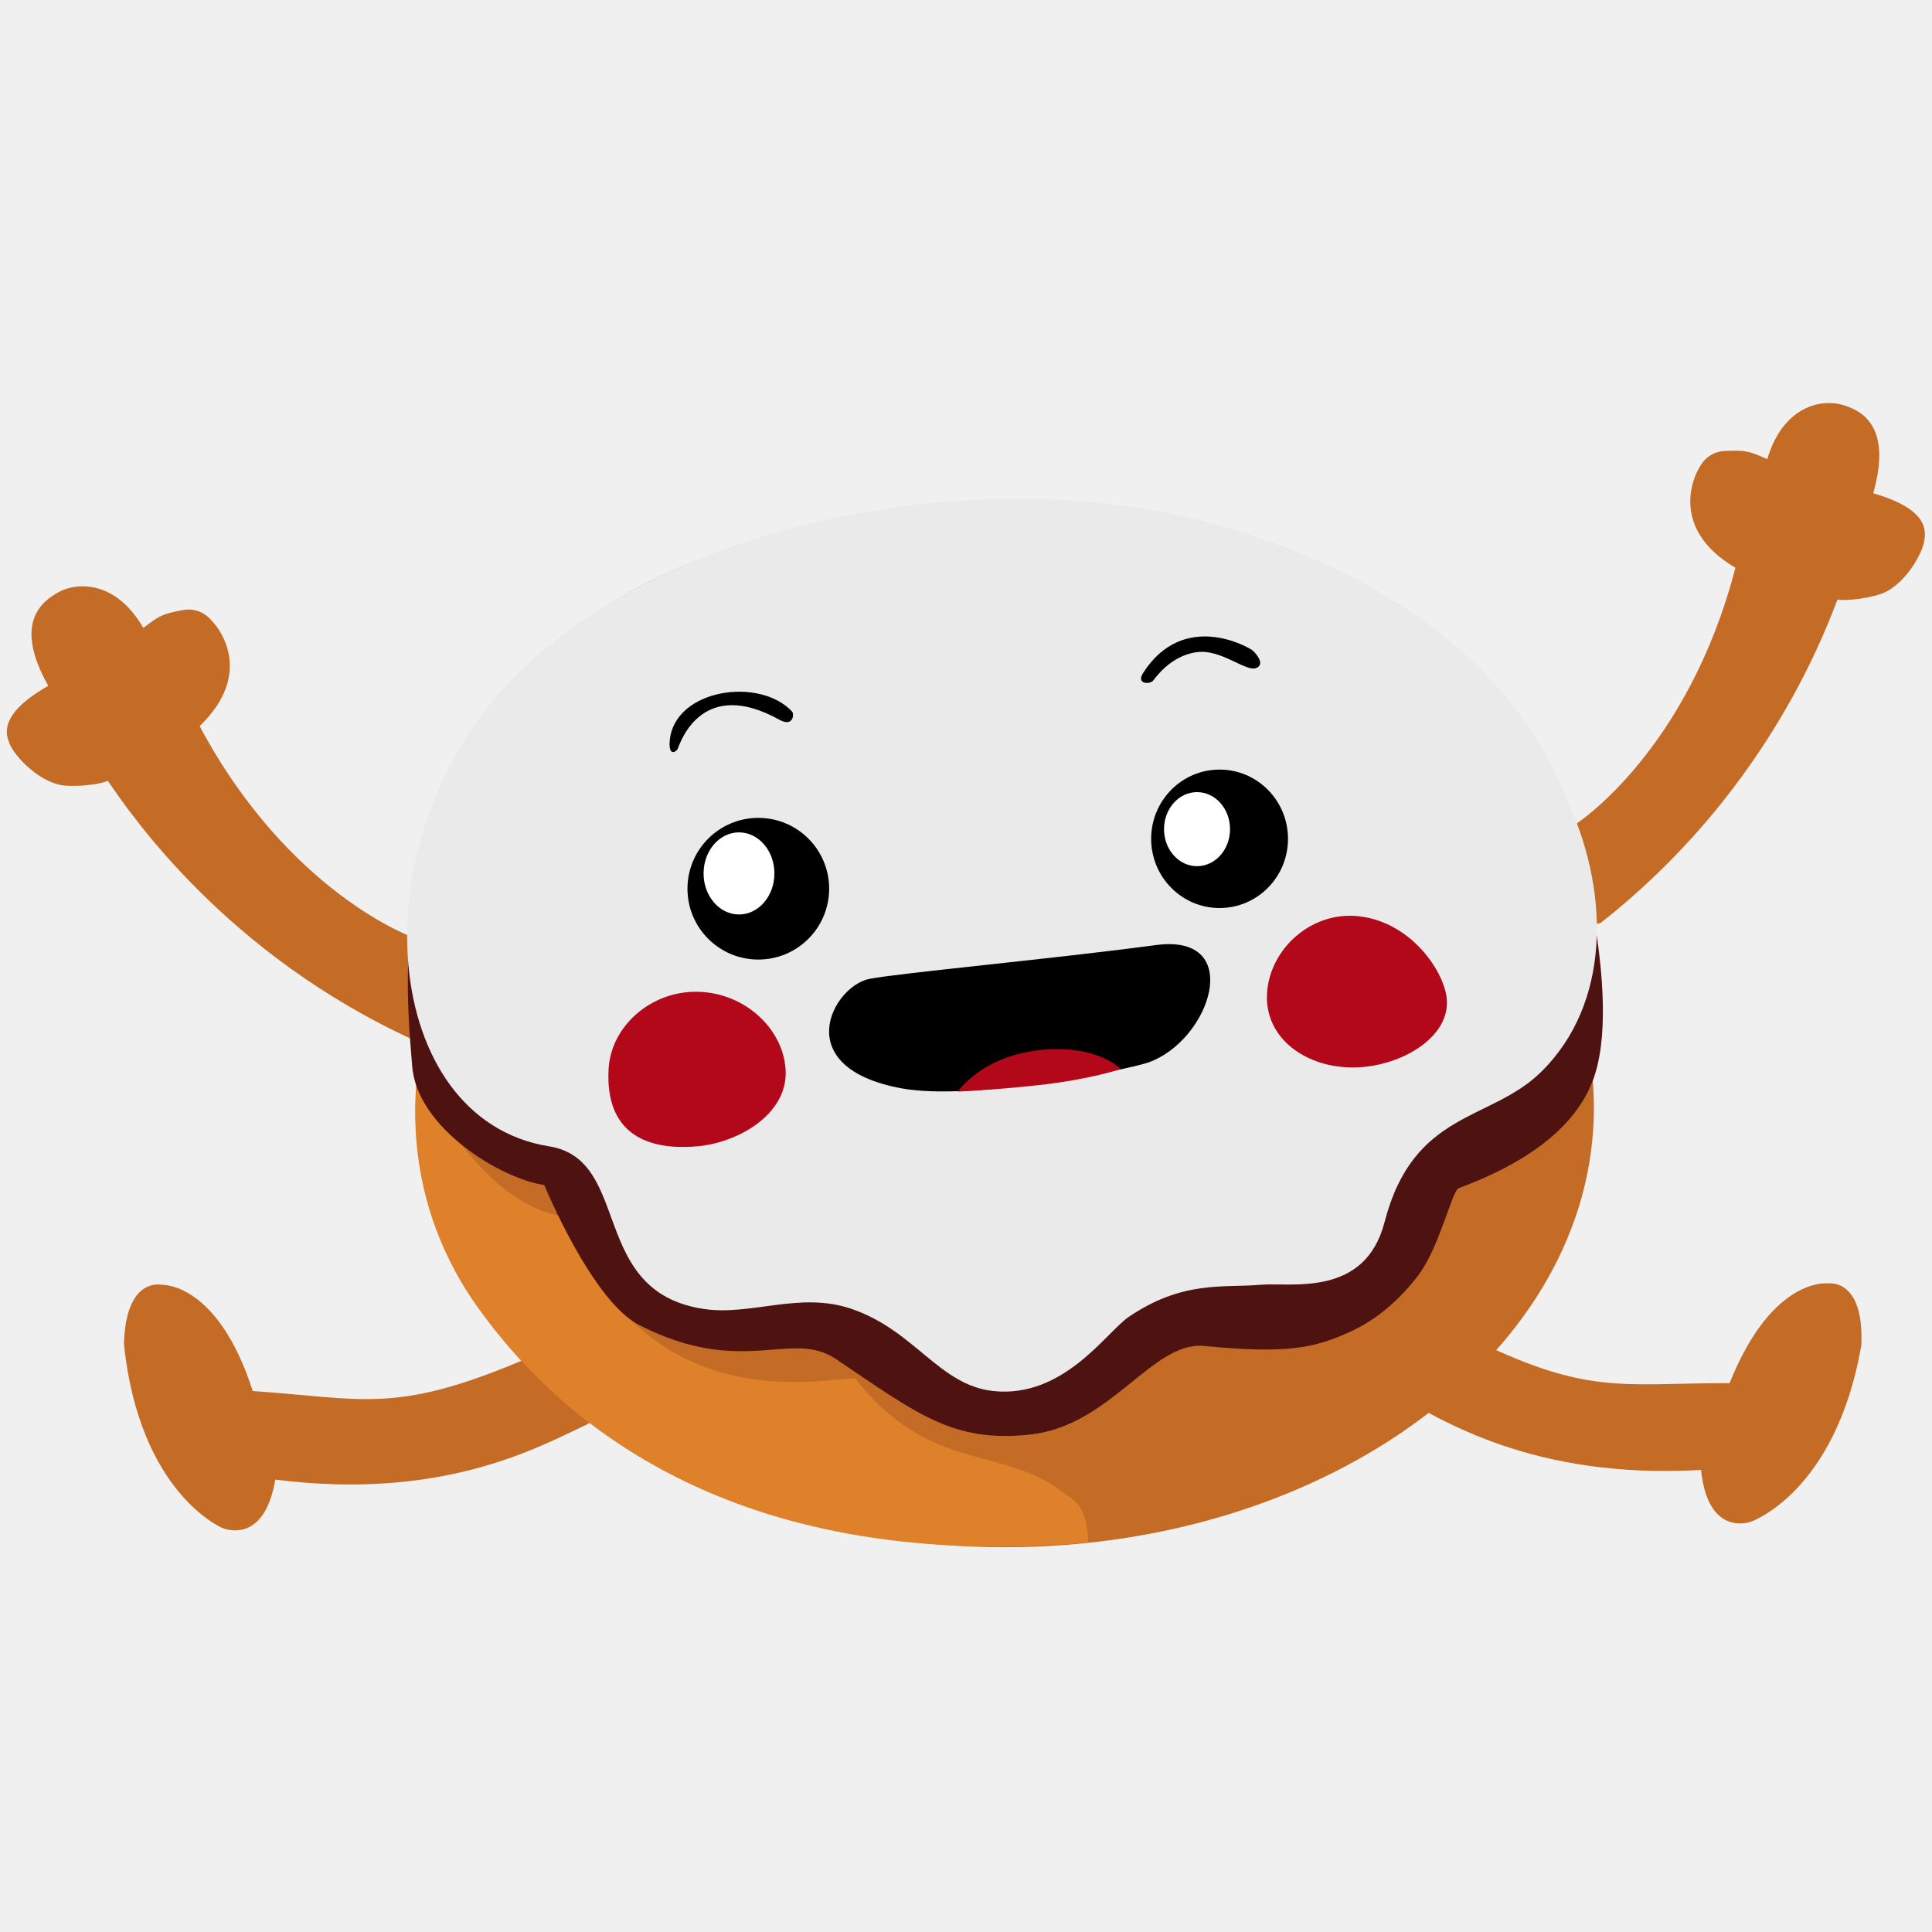
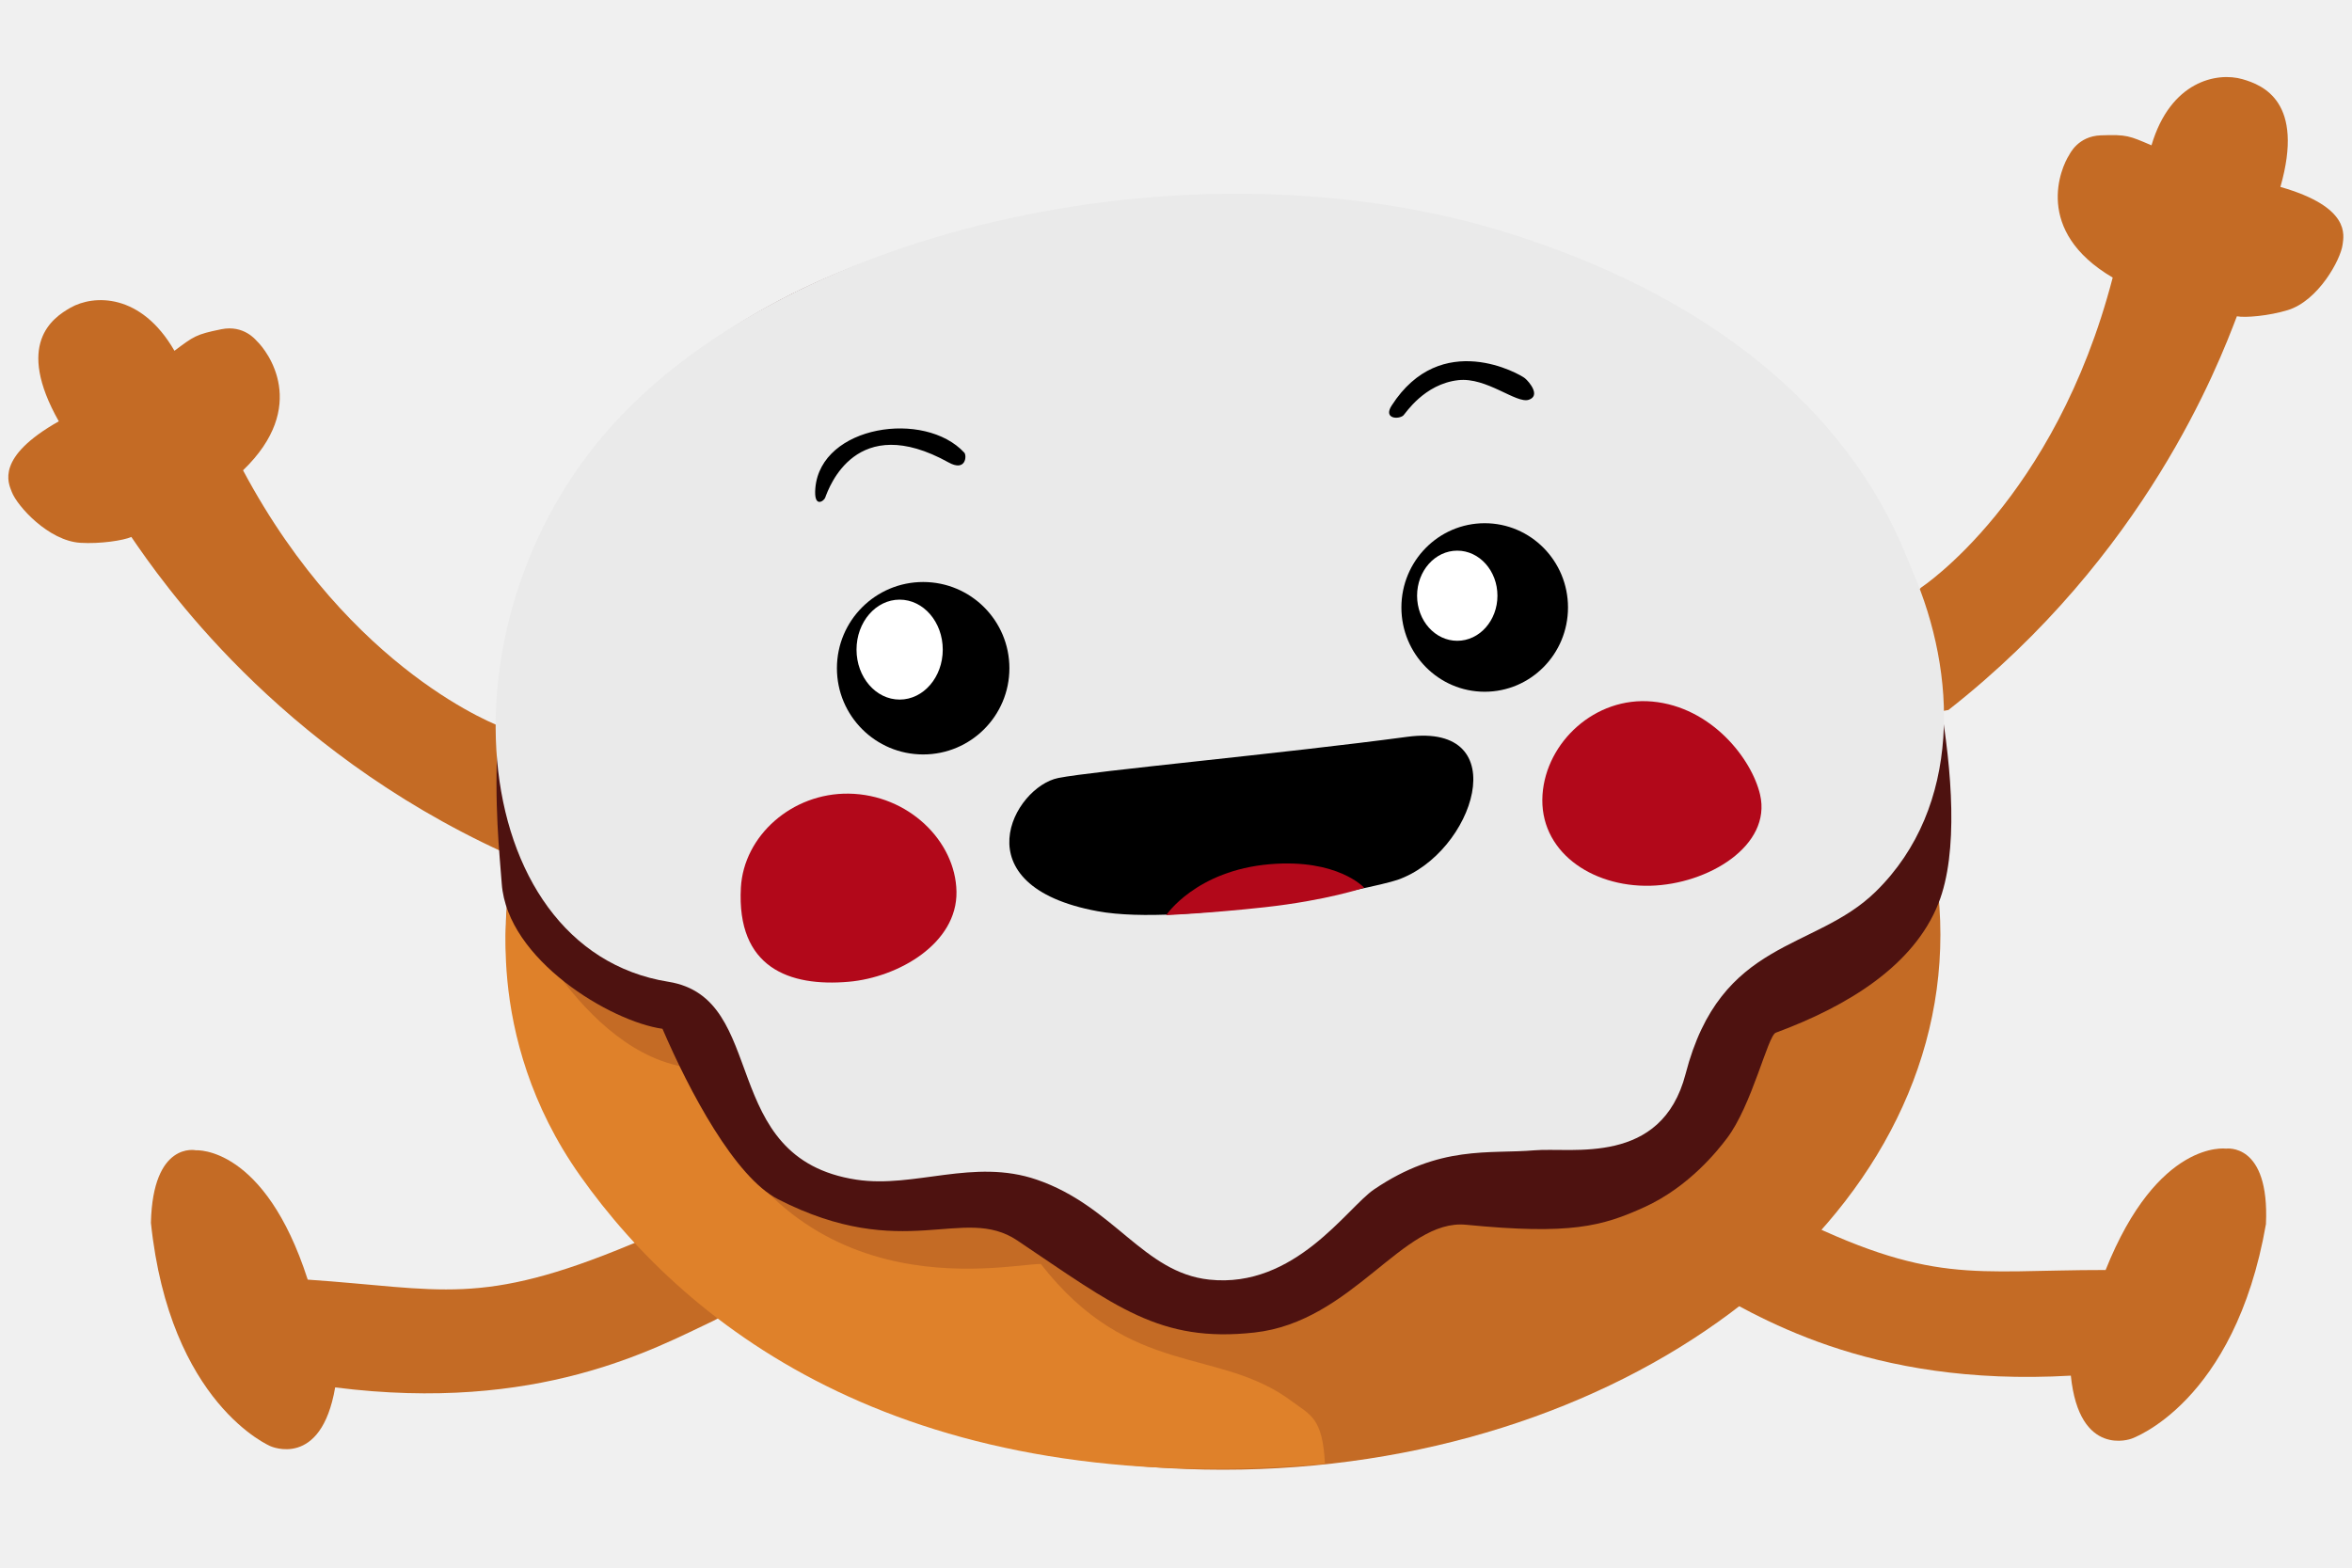
- <svg xmlns="http://www.w3.org/2000/svg" width="1200" height="1200" viewBox="0 0 1200 1200">
-   <path id="Left-leg" fill="#c46b25" fill-rule="evenodd" stroke="none" d="M 100 798 C 100 798 134.953 795.512 157 864 C 225.344 868.658 244.695 878.187 322 846 C 399.678 813.658 392.163 871.722 364 885 C 333.871 899.205 274.592 932.148 171 919 C 163.822 960.819 138 949 138 949 C 138 949 86.645 927.582 77 835 C 77.965 793.105 100 798 100 798 Z" />
-   <path id="Right-leg" fill="#c46b25" fill-rule="evenodd" stroke="none" d="M 1135.691 797.159 C 1135.691 797.159 1100.991 792.277 1074.294 859.089 C 1005.791 859.044 985.832 867.222 910.919 829.803 C 835.645 792.204 839.156 850.647 866.341 865.827 C 895.423 882.067 952.3 919.003 1056.551 912.998 C 1060.84 955.211 1087.413 945.193 1087.413 945.193 C 1087.413 945.193 1140.117 927.352 1156.096 835.651 C 1158.011 793.788 1135.691 797.159 1135.691 797.159 Z" />
-   <path id="Left-arm" fill="#c46b25" fill-rule="evenodd" stroke="none" d="M 256 582 C 256 582 179.195 554.51 124 451 C 157.951 418.257 136.495 390.216 131 385 C 130.552 384.574 124.415 376.702 113 379 C 99.799 381.658 98.859 382.679 89 390 C 71.868 360.308 47.693 361.382 36 368 C 26.484 373.385 7.78 386.642 30 426 C -2.448 444.316 4.265 457.44 6 462 C 8.776 469.298 24.778 486.99 41 488 C 51.012 488.623 63.037 486.816 67 485 C 82.034 506.968 140.745 592.746 257 646 C 359.017 641.649 256 582 256 582 Z" />
-   <path id="Right-arm" fill="#c46b25" fill-rule="evenodd" stroke="none" d="M 980.136 510.844 C 980.136 510.844 1048.401 466.182 1077.905 352.647 C 1037.247 328.735 1051.564 296.46 1055.69 290.105 C 1056.026 289.586 1060.155 280.498 1071.792 280.068 C 1085.249 279.571 1086.401 280.344 1097.696 285.161 C 1107.423 252.29 1131.181 247.691 1144.096 251.396 C 1154.605 254.411 1175.888 262.934 1163.471 306.392 C 1199.297 316.626 1195.834 330.955 1195.212 335.794 C 1194.217 343.538 1182.787 364.478 1167.249 369.247 C 1157.659 372.19 1145.545 373.241 1141.267 372.4 C 1131.777 397.27 1094.714 494.385 994.105 573.308 C 893.892 592.894 980.136 510.844 980.136 510.844 Z" />
-   <path id="Dough" fill="#c46b25" fill-rule="evenodd" stroke="none" d="M 990 688 C 990 537.226 826.136 415 624 415 C 421.864 415 258 537.226 258 688 C 258 838.774 421.864 961 624 961 C 826.136 961 990 838.774 990 688 Z" />
-   <path id="Dough-shadow-light" fill="#df812a" fill-rule="evenodd" stroke="none" d="M 260 666 C 260 666 244.969 738.87 296 811 C 351.677 889.696 463.796 976.783 676 958 C 674.797 934.453 668.688 933.214 659 926 C 621.415 898.012 576.858 914.719 531 856 C 511.452 856.273 399.056 882.419 353 756 C 295.949 749.84 260 666 260 666 Z" />
-   <path id="Dough-top" fill="#4e1210" fill-rule="evenodd" stroke="none" d="M 600 312 C 611.001 311.298 881.972 293.937 975 504 C 975 504 1009.714 619.763 989 672 C 976.407 703.756 942.833 724.385 906 738 C 901.922 739.508 893.912 775.079 881 792 C 876.709 797.623 862.073 816.494 839 827 C 817.427 836.823 801.207 841.22 748 836 C 715.726 832.834 690.261 885.459 640 891 C 591.589 896.336 569.299 877.744 519 844 C 491.436 825.508 461.242 855.826 397 823 C 374.948 811.732 351.695 767.859 338 736 C 311.709 732.342 258.841 700.829 256 662 C 251.763 604.088 216.553 343.736 600 312" />
-   <path id="Glaze" fill="#eaeaea" fill-rule="evenodd" stroke="none" d="M 617 864 C 660.669 868.654 687.348 827.273 701 818 C 734.742 795.08 759.759 800.007 783 798 C 801.758 796.38 847.786 806.202 860 759 C 877.94 689.666 925.692 696.658 957 666 C 1001.248 622.67 998.352 554.391 976 503 C 967.856 484.275 936.416 383.708 773 331 C 617.352 280.797 412.458 323.421 317 423 C 220.406 523.764 236.613 695.319 341 712 C 392.937 720.299 365.351 802.147 437 813 C 466.559 817.478 496.757 801.92 529 813 C 568.408 826.543 583.287 860.407 617 864 Z" />
-   <path id="Mouth" fill="#000000" fill-rule="evenodd" stroke="none" d="M 540 608 C 557.883 604.444 654.597 595.51 718 587 C 773.617 579.535 752.101 646.423 713 660 C 700.243 664.43 603.734 684.037 560 676 C 489.568 663.057 517.141 612.546 540 608 Z" />
-   <path id="Tongue" fill="#b2081a" fill-rule="evenodd" stroke="none" d="M 595 678 C 595 678 617.491 677.023 645 674 C 677.244 670.456 696 664 696 664 C 696 664 682.5 649.107 648 652 C 610.215 655.169 595 678 595 678 Z" />
-   <path id="Right-eye" fill="#000000" fill-rule="evenodd" stroke="none" d="M 800 521 C 800 497.252 780.972 478 757.5 478 C 734.028 478 715 497.252 715 521 C 715 544.748 734.028 564 757.5 564 C 780.972 564 800 544.748 800 521 Z" />
-   <path id="Right-eye-highlight" fill="#ffffff" fill-rule="evenodd" stroke="none" d="M 764 515 C 764 502.297 754.822 492 743.5 492 C 732.178 492 723 502.297 723 515 C 723 527.703 732.178 538 743.5 538 C 754.822 538 764 527.703 764 515 Z" />
-   <path id="Left-eye" fill="#000000" fill-rule="evenodd" stroke="none" d="M 515 552 C 515 527.699 495.301 508 471 508 C 446.699 508 427 527.699 427 552 C 427 576.301 446.699 596 471 596 C 495.301 596 515 576.301 515 552 Z" />
-   <path id="Lefy-eye-highlight" fill="#ffffff" fill-rule="evenodd" stroke="none" d="M 481 542.5 C 481 528.417 471.15 517 459 517 C 446.85 517 437 528.417 437 542.5 C 437 556.583 446.85 568 459 568 C 471.15 568 481 556.583 481 542.5 Z" />
-   <path id="Right-eyebrow" fill="#000000" fill-rule="evenodd" stroke="none" d="M 716 423 C 717.072 422.061 726.504 406.99 744 405 C 758.485 403.353 773.65 417.138 780 415 C 786.153 412.928 780.256 405.876 778 404 C 775.653 402.049 735.241 378.637 710 418 C 705.677 424.742 713.521 425.17 716 423 Z" />
-   <path id="Path" fill="#000000" fill-rule="evenodd" stroke="none" d="M 421 465 C 422.947 459.769 436.691 420.742 484 447 C 492.868 451.922 493.327 443.437 492 442 C 471.815 420.14 418.855 427.963 416 460 C 415.057 470.578 420.358 466.724 421 465 Z" />
-   <path id="Right-cheek" fill="#b2081a" fill-rule="evenodd" stroke="none" d="M 898 616.5 C 893.759 598.281 873.248 571.779 843 569 C 813.777 566.315 788.832 589.777 787 616.5 C 785.041 645.086 811.633 663.745 842 663 C 871.468 662.277 904.073 642.588 898 616.5 Z" />
-   <path id="Left-cheek" fill="#b2081a" fill-rule="evenodd" stroke="none" d="M 488 666 C 487.552 640.179 463.373 616.432 433 616 C 404.054 615.588 379.442 637.53 378 664 C 375.774 704.848 402.74 714.646 433 712 C 458.272 709.79 488.46 692.506 488 666 Z" />
+ <svg xmlns="http://www.w3.org/2000/svg" width="1200" height="800" viewBox="0 0 1200 800">
+   <path id="Left-leg" fill="#c46b25" fill-rule="evenodd" stroke="none" d="M 100 587 C 100 587 134.953 584.512 157 653 C 225.344 657.658 244.695 667.187 322 635 C 399.678 602.658 392.163 660.722 364 674 C 333.871 688.205 274.592 721.148 171 708 C 163.822 749.819 138 738 138 738 C 138 738 86.645 716.582 77 624 C 77.965 582.105 100 587 100 587 Z" />
+   <path id="Right-leg" fill="#c46b25" fill-rule="evenodd" stroke="none" d="M 1135.691 586.159 C 1135.691 586.159 1100.991 581.277 1074.294 648.089 C 1005.791 648.044 985.832 656.222 910.919 618.803 C 835.645 581.204 839.156 639.647 866.341 654.827 C 895.423 671.067 952.3 708.003 1056.551 701.998 C 1060.84 744.211 1087.413 734.193 1087.413 734.193 C 1087.413 734.193 1140.117 716.352 1156.096 624.651 C 1158.011 582.788 1135.691 586.159 1135.691 586.159 Z" />
+   <path id="Left-arm" fill="#c46b25" fill-rule="evenodd" stroke="none" d="M 256 371 C 256 371 179.195 343.51 124 240 C 157.951 207.257 136.495 179.216 131 174 C 130.552 173.574 124.415 165.702 113 168 C 99.799 170.658 98.859 171.679 89 179 C 71.868 149.308 47.693 150.382 36 157 C 26.484 162.385 7.78 175.642 30 215 C -2.448 233.316 4.265 246.44 6 251 C 8.776 258.298 24.778 275.99 41 277 C 51.012 277.623 63.037 275.816 67 274 C 82.034 295.968 140.745 381.746 257 435 C 359.017 430.649 256 371 256 371 Z" />
+   <path id="Right-arm" fill="#c46b25" fill-rule="evenodd" stroke="none" d="M 980.136 299.844 C 980.136 299.844 1048.401 255.182 1077.905 141.647 C 1037.247 117.735 1051.564 85.46 1055.69 79.105 C 1056.026 78.586 1060.155 69.498 1071.792 69.068 C 1085.249 68.571 1086.401 69.344 1097.696 74.161 C 1107.423 41.29 1131.181 36.691 1144.096 40.396 C 1154.605 43.411 1175.888 51.934 1163.471 95.392 C 1199.297 105.626 1195.834 119.955 1195.212 124.794 C 1194.217 132.538 1182.787 153.478 1167.249 158.247 C 1157.659 161.19 1145.545 162.241 1141.267 161.4 C 1131.777 186.27 1094.714 283.385 994.105 362.308 C 893.892 381.895 980.136 299.844 980.136 299.844 Z" />
+   <path id="Dough" fill="#c46b25" fill-rule="evenodd" stroke="none" d="M 990 477 C 990 326.226 826.136 204 624 204 C 421.864 204 258 326.226 258 477 C 258 627.774 421.864 750 624 750 C 826.136 750 990 627.774 990 477 Z" />
+   <path id="Dough-shadow-light" fill="#df812a" fill-rule="evenodd" stroke="none" d="M 260 455 C 260 455 244.969 527.87 296 600 C 351.677 678.696 463.796 765.783 676 747 C 674.797 723.453 668.688 722.214 659 715 C 621.415 687.012 576.858 703.719 531 645 C 511.452 645.273 399.056 671.419 353 545 C 295.949 538.84 260 455 260 455 Z" />
+   <path id="Dough-top" fill="#4e1210" fill-rule="evenodd" stroke="none" d="M 600 101 C 611.001 100.298 881.972 82.937 975 293 C 975 293 1009.714 408.763 989 461 C 976.407 492.756 942.833 513.385 906 527 C 901.922 528.508 893.912 564.079 881 581 C 876.709 586.623 862.073 605.494 839 616 C 817.427 625.823 801.207 630.22 748 625 C 715.726 621.834 690.261 674.459 640 680 C 591.589 685.336 569.299 666.744 519 633 C 491.436 614.508 461.242 644.826 397 612 C 374.948 600.732 351.695 556.859 338 525 C 311.709 521.342 258.841 489.829 256 451 C 251.763 393.088 216.553 132.736 600 101" />
+   <path id="Glaze" fill="#eaeaea" fill-rule="evenodd" stroke="none" d="M 617 653 C 660.669 657.654 687.348 616.273 701 607 C 734.742 584.08 759.759 589.007 783 587 C 801.758 585.38 847.786 595.202 860 548 C 877.94 478.666 925.692 485.658 957 455 C 1001.248 411.67 998.352 343.391 976 292 C 967.856 273.275 936.416 172.708 773 120 C 617.352 69.797 412.458 112.421 317 212 C 220.406 312.764 236.613 484.319 341 501 C 392.937 509.299 365.351 591.147 437 602 C 466.559 606.478 496.757 590.92 529 602 C 568.408 615.543 583.287 649.407 617 653 Z" />
+   <path id="Mouth" fill="#000000" fill-rule="evenodd" stroke="none" d="M 540 397 C 557.883 393.444 654.597 384.51 718 376 C 773.617 368.535 752.101 435.423 713 449 C 700.243 453.43 603.734 473.037 560 465 C 489.568 452.057 517.141 401.546 540 397 Z" />
+   <path id="Tongue" fill="#b2081a" fill-rule="evenodd" stroke="none" d="M 595 467 C 595 467 617.491 466.023 645 463 C 677.244 459.456 696 453 696 453 C 696 453 682.5 438.107 648 441 C 610.215 444.169 595 467 595 467 Z" />
+   <path id="Right-eye" fill="#000000" fill-rule="evenodd" stroke="none" d="M 800 310 C 800 286.252 780.972 267 757.5 267 C 734.028 267 715 286.252 715 310 C 715 333.748 734.028 353 757.5 353 C 780.972 353 800 333.748 800 310 Z" />
+   <path id="Right-eye-highlight" fill="#ffffff" fill-rule="evenodd" stroke="none" d="M 764 304 C 764 291.297 754.822 281 743.5 281 C 732.178 281 723 291.297 723 304 C 723 316.703 732.178 327 743.5 327 C 754.822 327 764 316.703 764 304 Z" />
+   <path id="Left-eye" fill="#000000" fill-rule="evenodd" stroke="none" d="M 515 341 C 515 316.699 495.301 297 471 297 C 446.699 297 427 316.699 427 341 C 427 365.301 446.699 385 471 385 C 495.301 385 515 365.301 515 341 Z" />
+   <path id="Lefy-eye-highlight" fill="#ffffff" fill-rule="evenodd" stroke="none" d="M 481 331.5 C 481 317.417 471.15 306 459 306 C 446.85 306 437 317.417 437 331.5 C 437 345.583 446.85 357 459 357 C 471.15 357 481 345.583 481 331.5 Z" />
+   <path id="Right-eyebrow" fill="#000000" fill-rule="evenodd" stroke="none" d="M 716 212 C 717.072 211.061 726.504 195.99 744 194 C 758.485 192.353 773.65 206.138 780 204 C 786.153 201.928 780.256 194.876 778 193 C 775.653 191.049 735.241 167.637 710 207 C 705.677 213.742 713.521 214.17 716 212 Z" />
+   <path id="Path" fill="#000000" fill-rule="evenodd" stroke="none" d="M 421 254 C 422.947 248.769 436.691 209.742 484 236 C 492.868 240.922 493.327 232.437 492 231 C 471.815 209.14 418.855 216.963 416 249 C 415.057 259.578 420.358 255.724 421 254 Z" />
+   <path id="Right-cheek" fill="#b2081a" fill-rule="evenodd" stroke="none" d="M 898 405.5 C 893.759 387.281 873.248 360.779 843 358 C 813.777 355.315 788.832 378.777 787 405.5 C 785.041 434.086 811.633 452.745 842 452 C 871.468 451.277 904.073 431.588 898 405.5 Z" />
+   <path id="Left-cheek" fill="#b2081a" fill-rule="evenodd" stroke="none" d="M 488 455 C 487.552 429.179 463.373 405.432 433 405 C 404.054 404.588 379.442 426.53 378 453 C 375.774 493.848 402.74 503.646 433 501 C 458.272 498.79 488.46 481.506 488 455 Z" />
</svg>
